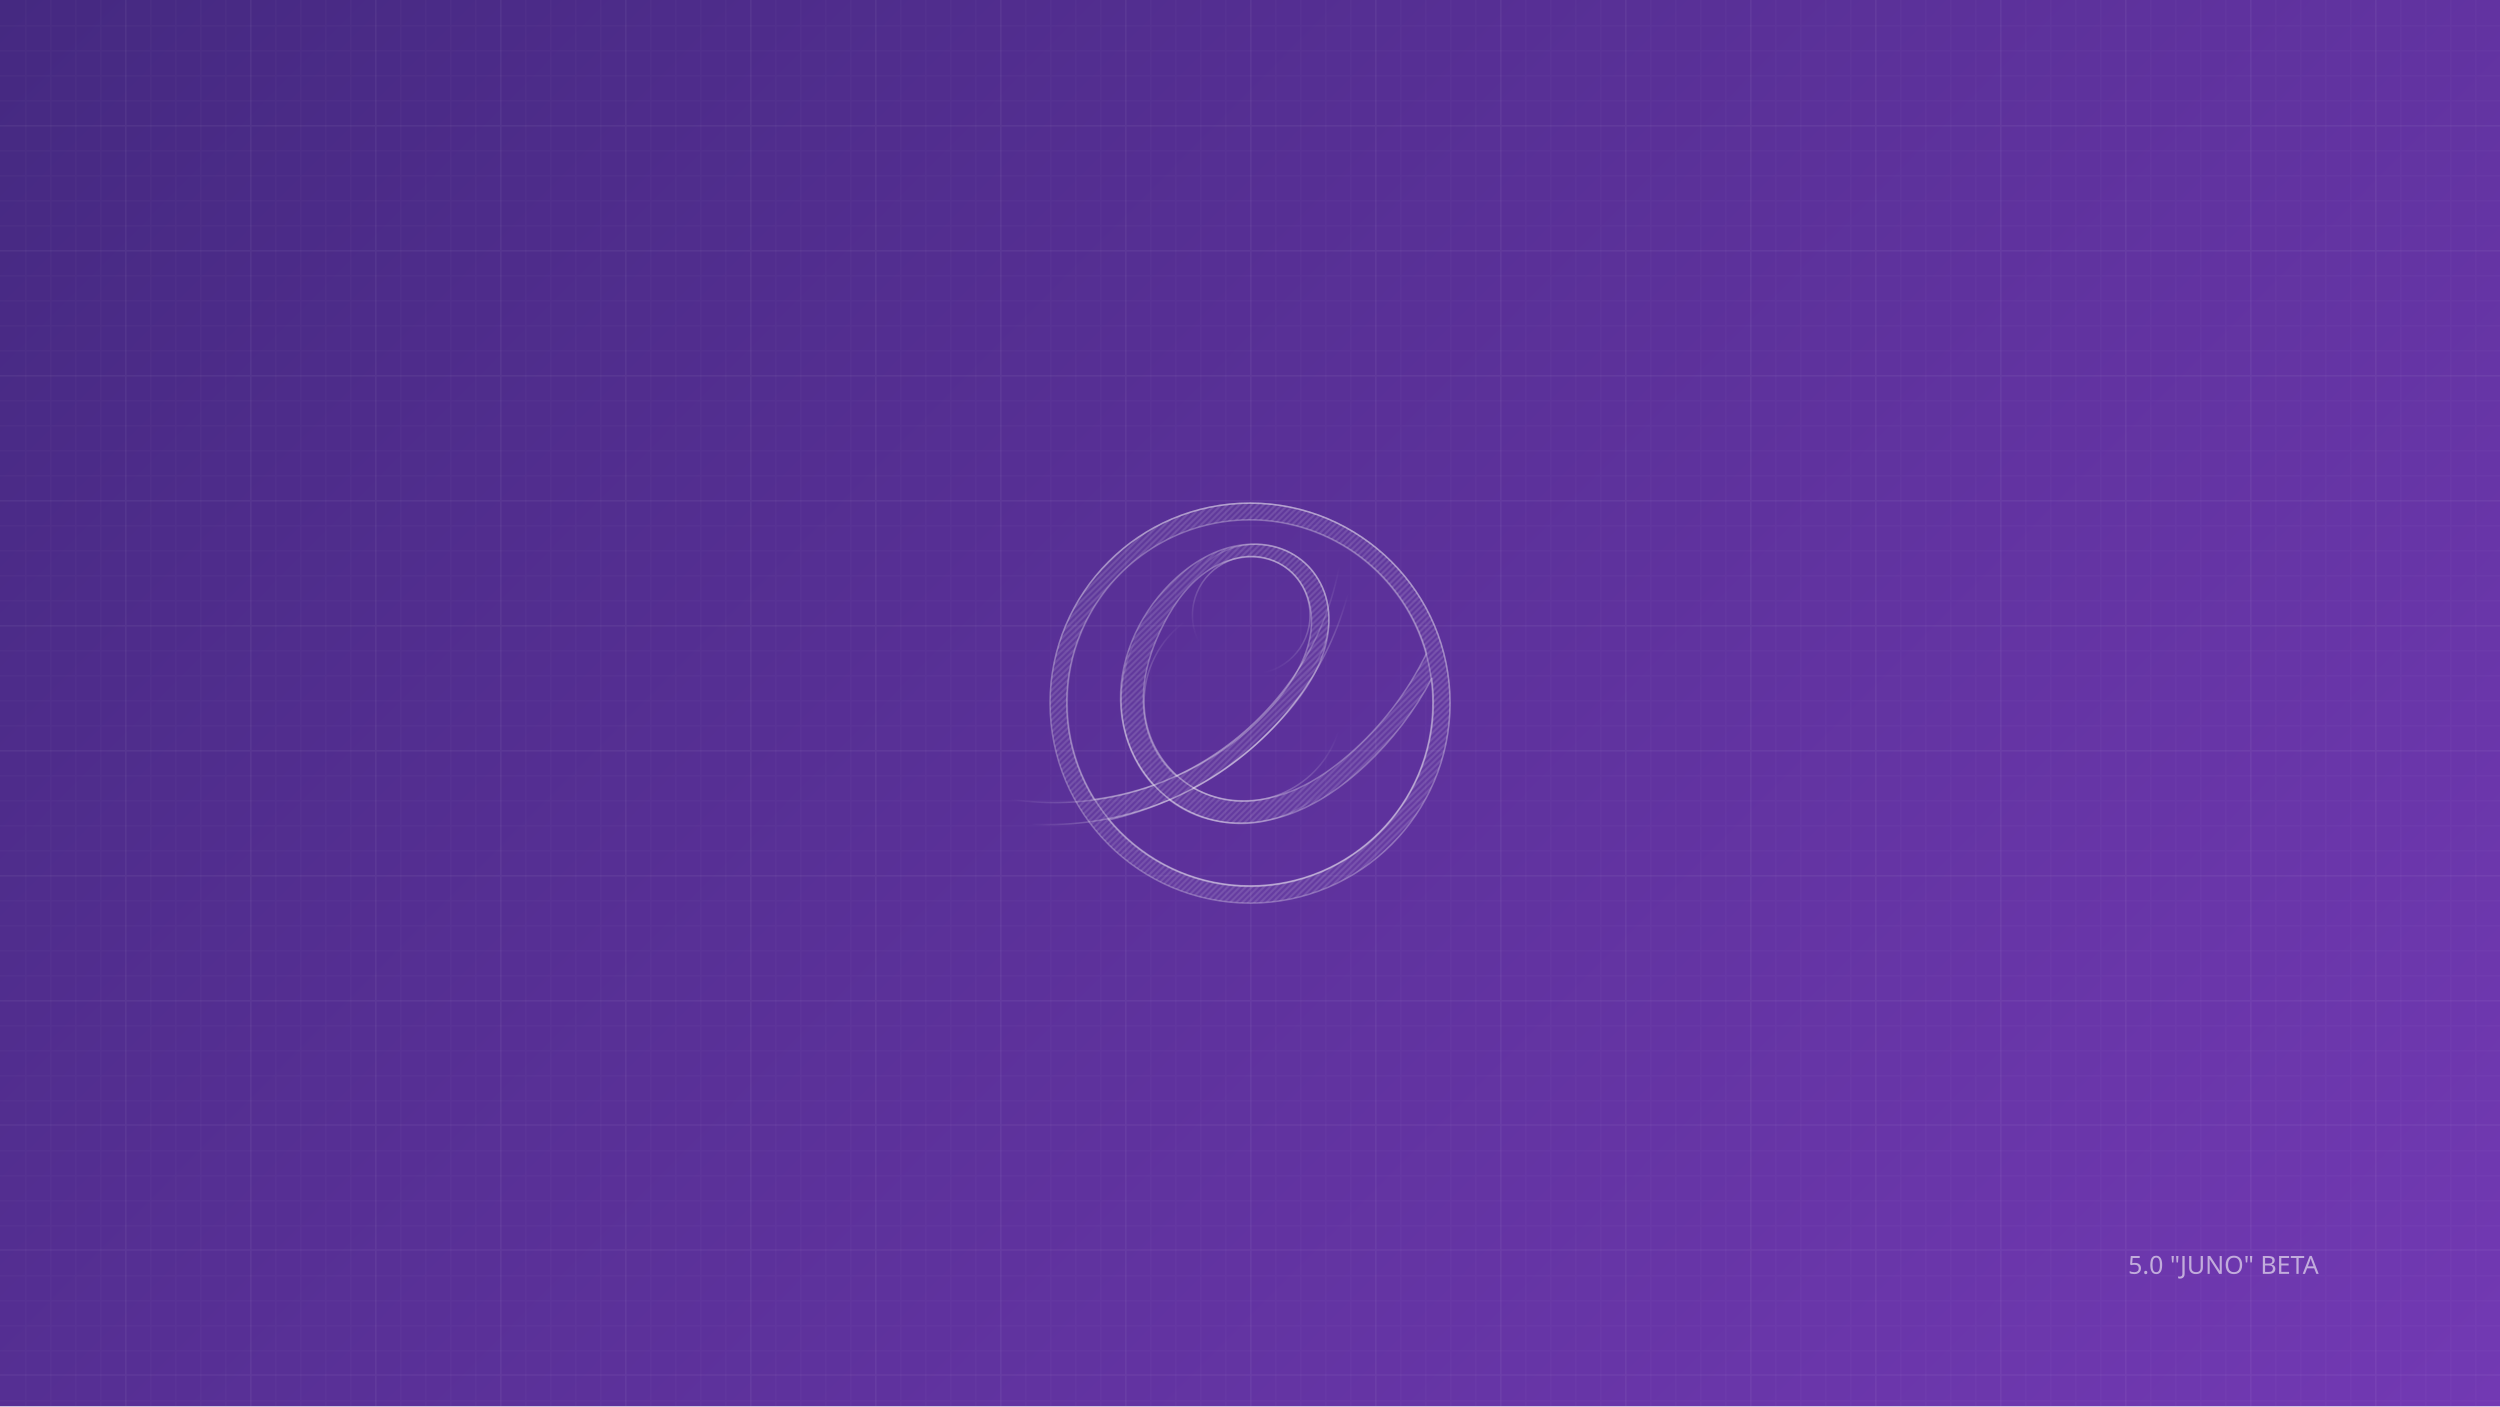
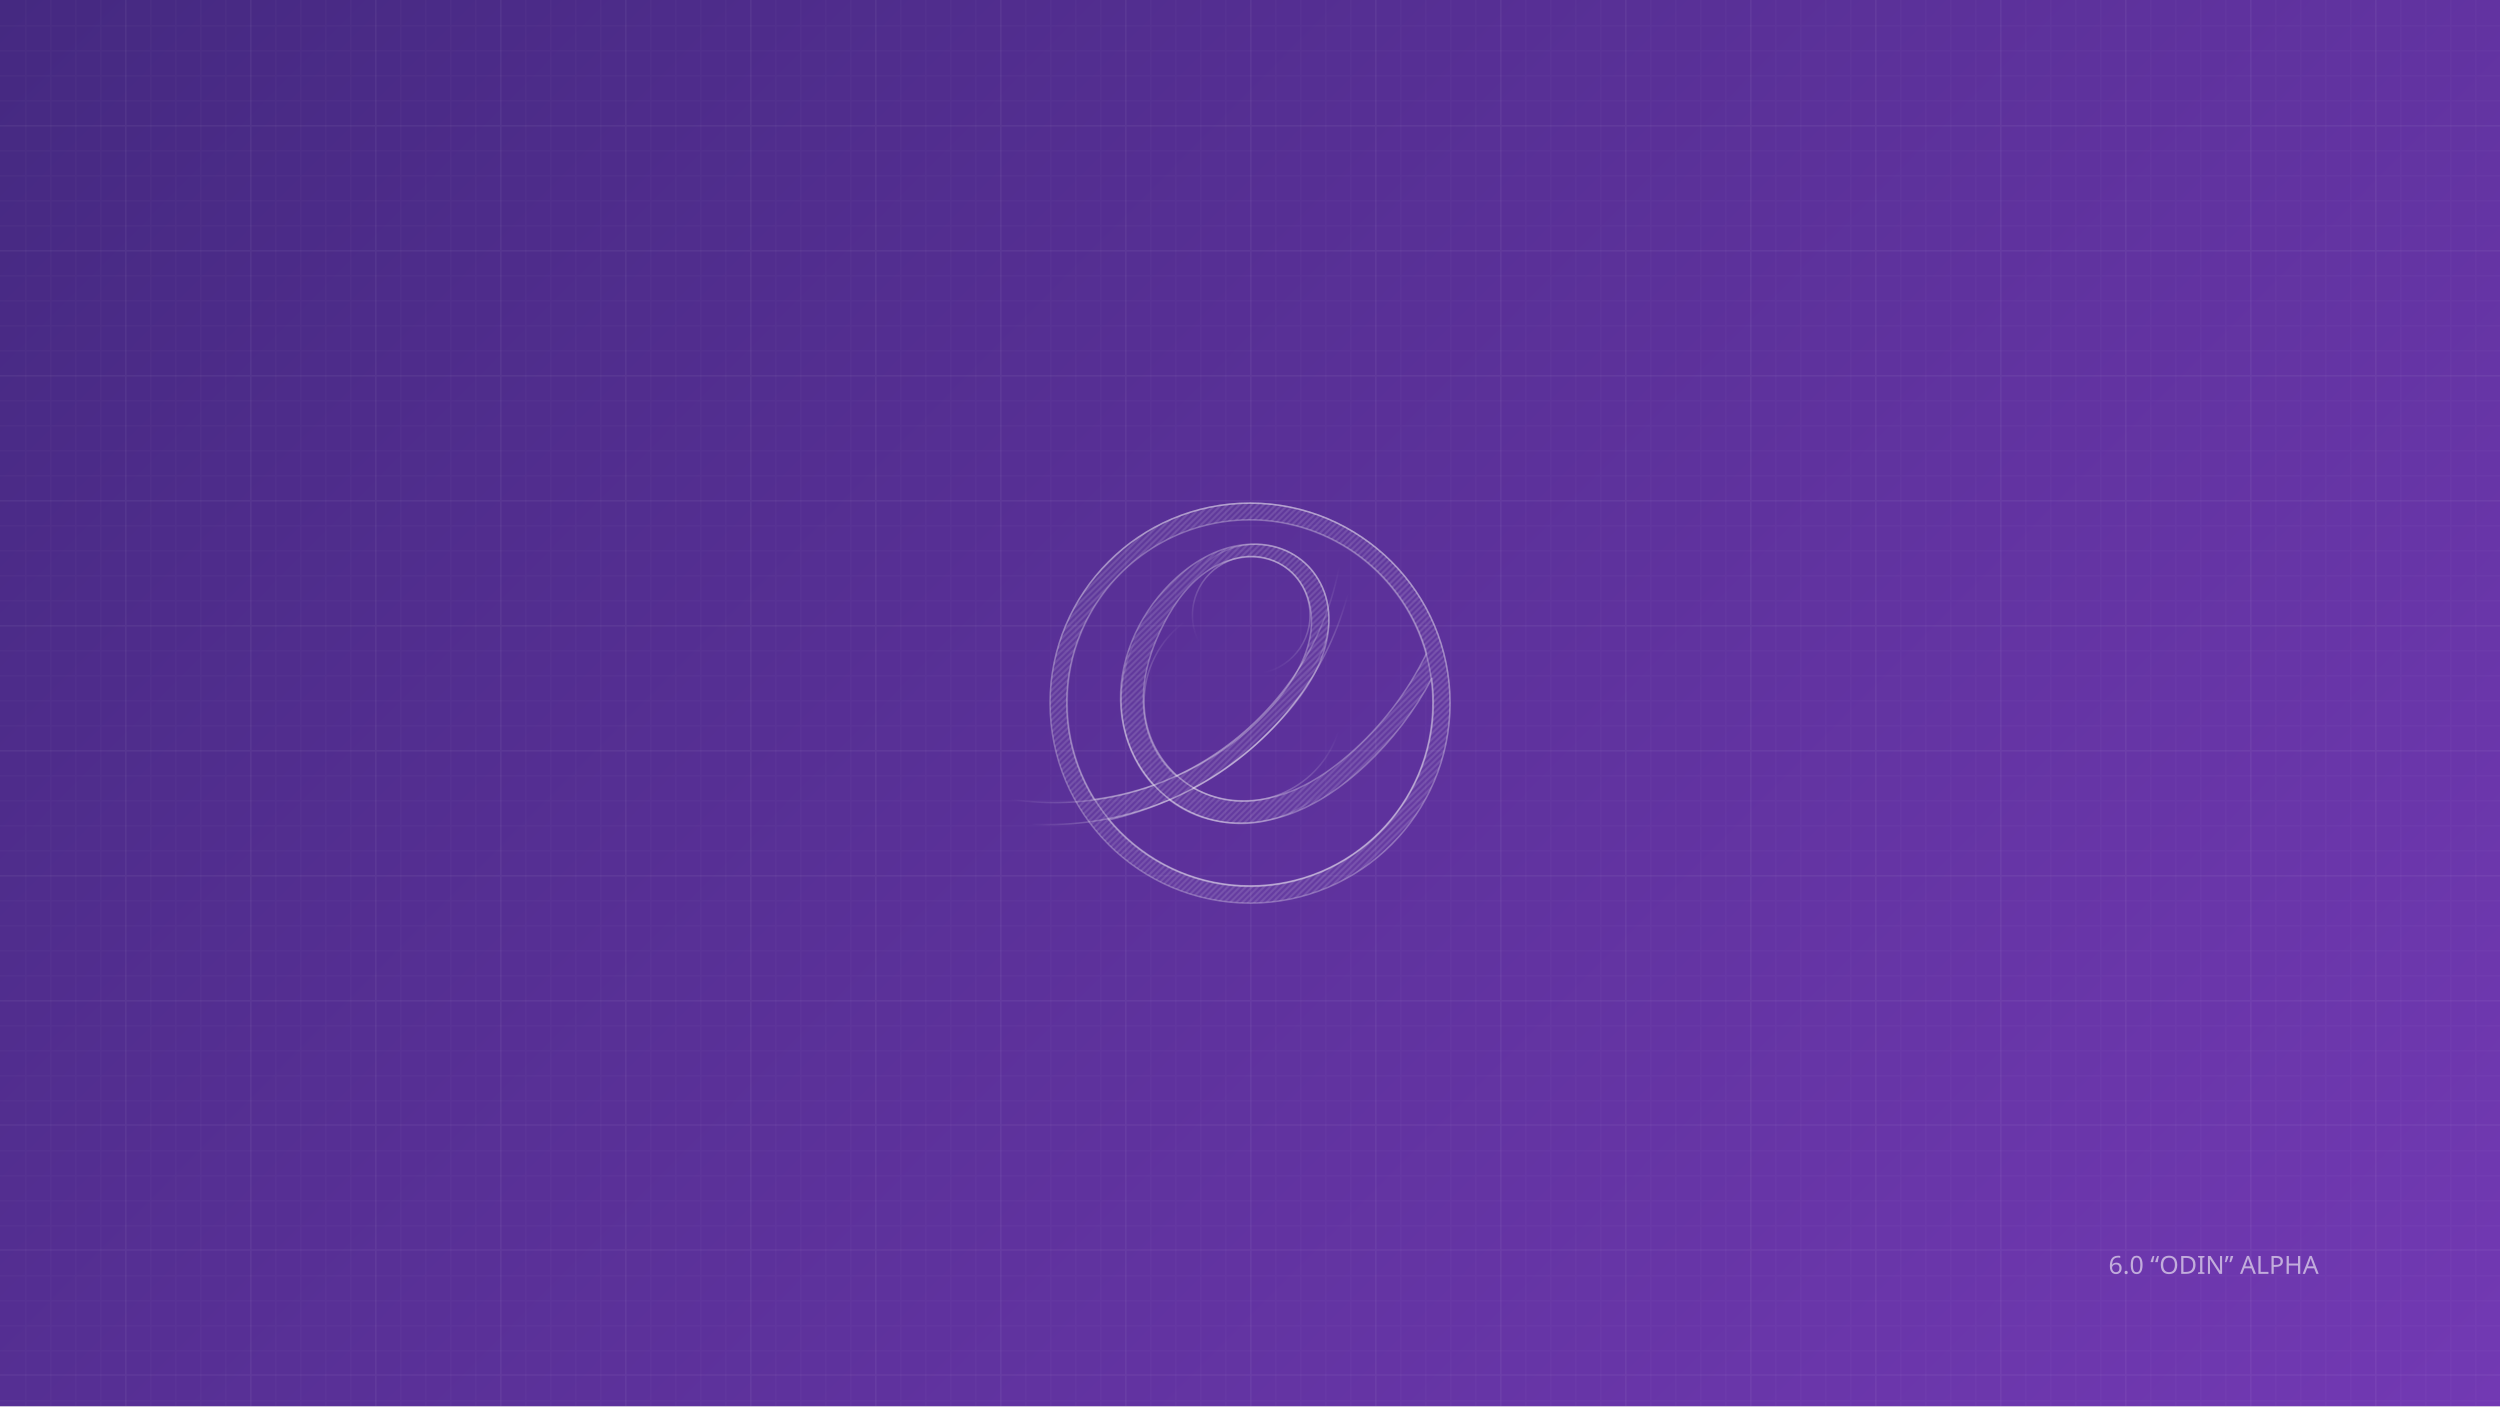
- <svg xmlns="http://www.w3.org/2000/svg" xmlns:xlink="http://www.w3.org/1999/xlink" version="1.1" id="svg2" viewBox="0 0 1600 900" height="900" width="1600">
+ <svg xmlns="http://www.w3.org/2000/svg" xmlns:xlink="http://www.w3.org/1999/xlink" width="1600" height="900" viewBox="0 0 1600 900" id="svg2" version="1.1">
  <defs id="defs4">
    <linearGradient id="linearGradient909">
-       <stop style="stop-color:#fafafa;stop-opacity:1;" offset="0" id="stop905" />
-       <stop style="stop-color:#fafafa;stop-opacity:0;" offset="1" id="stop907" />
+       <stop id="stop905" offset="0" style="stop-color:#fafafa;stop-opacity:1;" />
+       <stop id="stop907" offset="1" style="stop-color:#fafafa;stop-opacity:0;" />
    </linearGradient>
    <linearGradient id="linearGradient3128">
-       <stop id="stop3124" offset="0" style="stop-color:#fafafa;stop-opacity:0.128" />
-       <stop id="stop3126" offset="1" style="stop-color:#fafafa;stop-opacity:0.172" />
+       <stop style="stop-color:#fafafa;stop-opacity:0.128" offset="0" id="stop3124" />
+       <stop style="stop-color:#fafafa;stop-opacity:0.172" offset="1" id="stop3126" />
    </linearGradient>
    <linearGradient id="linearGradient3120">
-       <stop id="stop3116" offset="0" style="stop-color:#fafafa;stop-opacity:1;" />
-       <stop id="stop3118" offset="1" style="stop-color:#fafafa;stop-opacity:0;" />
+       <stop style="stop-color:#fafafa;stop-opacity:1;" offset="0" id="stop3116" />
+       <stop style="stop-color:#fafafa;stop-opacity:0;" offset="1" id="stop3118" />
    </linearGradient>
    <linearGradient id="linearGradient3112">
-       <stop id="stop3108" offset="0" style="stop-color:#fafafa;stop-opacity:1;" />
-       <stop id="stop3110" offset="1" style="stop-color:#fafafa;stop-opacity:0;" />
+       <stop style="stop-color:#fafafa;stop-opacity:1;" offset="0" id="stop3108" />
+       <stop style="stop-color:#fafafa;stop-opacity:0;" offset="1" id="stop3110" />
    </linearGradient>
    <linearGradient id="linearGradient3104">
-       <stop id="stop3100" offset="0" style="stop-color:#fafafa;stop-opacity:1;" />
-       <stop id="stop3102" offset="1" style="stop-color:#fafafa;stop-opacity:0;" />
+       <stop style="stop-color:#fafafa;stop-opacity:1;" offset="0" id="stop3100" />
+       <stop style="stop-color:#fafafa;stop-opacity:0;" offset="1" id="stop3102" />
    </linearGradient>
    <linearGradient id="linearGradient3072">
-       <stop id="stop3068" offset="0" style="stop-color:#fafafa;stop-opacity:1;" />
-       <stop id="stop3070" offset="1" style="stop-color:#fafafa;stop-opacity:0;" />
+       <stop style="stop-color:#fafafa;stop-opacity:1;" offset="0" id="stop3068" />
+       <stop style="stop-color:#fafafa;stop-opacity:0;" offset="1" id="stop3070" />
    </linearGradient>
    <linearGradient id="linearGradient3040">
-       <stop id="stop3036" offset="0" style="stop-color:#fafafa;stop-opacity:1;" />
-       <stop id="stop3038" offset="1" style="stop-color:#fafafa;stop-opacity:0;" />
+       <stop style="stop-color:#fafafa;stop-opacity:1;" offset="0" id="stop3036" />
+       <stop style="stop-color:#fafafa;stop-opacity:0;" offset="1" id="stop3038" />
    </linearGradient>
    <linearGradient id="linearGradient978">
-       <stop id="stop974" offset="0" style="stop-color:#452981;stop-opacity:1" />
-       <stop id="stop976" offset="1" style="stop-color:#7239b3;stop-opacity:1" />
+       <stop style="stop-color:#452981;stop-opacity:1" offset="0" id="stop974" />
+       <stop style="stop-color:#7239b3;stop-opacity:1" offset="1" id="stop976" />
    </linearGradient>
-     <linearGradient gradientTransform="matrix(2.133333,0,0,1.607143,-404.3062,-694.3787)" gradientUnits="userSpaceOnUse" y2="1143.683" x2="1106.741" y1="583.683" x1="356.741" id="linearGradient980" xlink:href="#linearGradient978" />
-     <linearGradient gradientUnits="userSpaceOnUse" y2="675.195" x2="1167.276" y1="623.76" x1="1191.983" id="linearGradient2839" xlink:href="#linearGradient2837" gradientTransform="translate(-356.7408,-243.6826)" />
+     <linearGradient xlink:href="#linearGradient978" id="linearGradient980" x1="356.741" y1="583.683" x2="1106.741" y2="1143.683" gradientUnits="userSpaceOnUse" gradientTransform="matrix(2.133333,0,0,1.607143,-404.3062,-694.3787)" />
+     <linearGradient gradientTransform="translate(-356.7408,-243.6826)" xlink:href="#linearGradient2837" id="linearGradient2839" x1="1191.983" y1="623.76" x2="1167.276" y2="675.195" gradientUnits="userSpaceOnUse" />
    <linearGradient id="linearGradient2837">
-       <stop id="stop2833" offset="0" style="stop-color:#fafafa;stop-opacity:1;" />
-       <stop id="stop2835" offset="1" style="stop-color:#fafafa;stop-opacity:0;" />
+       <stop style="stop-color:#fafafa;stop-opacity:1;" offset="0" id="stop2833" />
+       <stop style="stop-color:#fafafa;stop-opacity:0;" offset="1" id="stop2835" />
    </linearGradient>
-     <linearGradient gradientUnits="userSpaceOnUse" y2="672.224" x2="1157.736" y1="740.384" x1="1109.636" id="linearGradient2890" xlink:href="#linearGradient2837" gradientTransform="translate(-356.7408,-243.6826)" />
-     <linearGradient gradientUnits="userSpaceOnUse" y2="686.393" x2="1100.664" y1="727.926" x1="1130.027" id="linearGradient2831" xlink:href="#linearGradient2837" gradientTransform="translate(-356.7408,-243.6826)" />
-     <linearGradient gradientUnits="userSpaceOnUse" y2="258.471" x2="866.379" y1="319.527" x1="833.854" id="linearGradient3042" xlink:href="#linearGradient3040" gradientTransform="translate(3.4502266e-6,-3.0224891e-6)" />
-     <linearGradient gradientTransform="translate(1.639143,-0.705496)" gradientUnits="userSpaceOnUse" y2="809.267" x2="375.102" y1="857.598" x1="375.8" id="linearGradient3074" xlink:href="#linearGradient3072" />
-     <linearGradient gradientUnits="userSpaceOnUse" y2="838.618" x2="242.231" y1="831.831" x1="294.678" id="linearGradient3106" xlink:href="#linearGradient3104" gradientTransform="translate(4.3281726e-6,1.518704e-6)" />
-     <linearGradient gradientUnits="userSpaceOnUse" y2="483.912" x2="805.828" y1="255.772" x1="849.324" id="linearGradient3114" xlink:href="#linearGradient3112" gradientTransform="translate(4.0523423e-6,-2.1489676e-6)" />
-     <linearGradient gradientUnits="userSpaceOnUse" y2="348.173" x2="737.509" y1="548.602" x1="812.799" id="linearGradient3122" xlink:href="#linearGradient3120" gradientTransform="translate(4.0523423e-6,-2.1489676e-6)" />
-     <linearGradient gradientUnits="userSpaceOnUse" y2="599.727" x2="610.338" y1="352.823" x1="969.878" id="linearGradient3130" xlink:href="#linearGradient3128" gradientTransform="translate(4.0523423e-6,-2.1489676e-6)" />
-     <pattern patternTransform="matrix(0.9560482,0.9691312,-16.68188,16.45667,780.3066,403.7642)" id="pattern3166-3" xlink:href="#Strips1_1white-6" />
-     <pattern patternUnits="userSpaceOnUse" width="2" height="1" patternTransform="translate(0,0) scale(10,10)" id="Strips1_1white-6">
-       <rect style="fill:white;stroke:none" x="0" y="-0.5" width="1" height="2" id="rect2067-7" />
+     <linearGradient gradientTransform="translate(-356.7408,-243.6826)" xlink:href="#linearGradient2837" id="linearGradient2890" x1="1109.636" y1="740.384" x2="1157.736" y2="672.224" gradientUnits="userSpaceOnUse" />
+     <linearGradient gradientTransform="translate(-356.7408,-243.6826)" xlink:href="#linearGradient2837" id="linearGradient2831" x1="1130.027" y1="727.926" x2="1100.664" y2="686.393" gradientUnits="userSpaceOnUse" />
+     <linearGradient gradientTransform="translate(3.4502266e-6,-3.0224891e-6)" xlink:href="#linearGradient3040" id="linearGradient3042" x1="833.854" y1="319.527" x2="866.379" y2="258.471" gradientUnits="userSpaceOnUse" />
+     <linearGradient xlink:href="#linearGradient3072" id="linearGradient3074" x1="375.8" y1="857.598" x2="375.102" y2="809.267" gradientUnits="userSpaceOnUse" gradientTransform="translate(1.639143,-0.705496)" />
+     <linearGradient gradientTransform="translate(4.3281726e-6,1.518704e-6)" xlink:href="#linearGradient3104" id="linearGradient3106" x1="294.678" y1="831.831" x2="242.231" y2="838.618" gradientUnits="userSpaceOnUse" />
+     <linearGradient gradientTransform="translate(4.0523423e-6,-2.1489676e-6)" xlink:href="#linearGradient3112" id="linearGradient3114" x1="849.324" y1="255.772" x2="805.828" y2="483.912" gradientUnits="userSpaceOnUse" />
+     <linearGradient gradientTransform="translate(4.0523423e-6,-2.1489676e-6)" xlink:href="#linearGradient3120" id="linearGradient3122" x1="812.799" y1="548.602" x2="737.509" y2="348.173" gradientUnits="userSpaceOnUse" />
+     <linearGradient gradientTransform="translate(4.0523423e-6,-2.1489676e-6)" xlink:href="#linearGradient3128" id="linearGradient3130" x1="969.878" y1="352.823" x2="610.338" y2="599.727" gradientUnits="userSpaceOnUse" />
+     <pattern xlink:href="#Strips1_1white-6" id="pattern3166-3" patternTransform="matrix(0.9560482,0.9691312,-16.68188,16.45667,780.3066,403.7642)" />
+     <pattern id="Strips1_1white-6" patternTransform="translate(0,0) scale(10,10)" height="1" width="2" patternUnits="userSpaceOnUse">
+       <rect id="rect2067-7" height="2" width="1" y="-0.5" x="0" style="fill:white;stroke:none" />
    </pattern>
-     <linearGradient xlink:href="#linearGradient909" id="linearGradient911" x1="452.706" y1="785.937" x2="396.354" y2="795.364" gradientUnits="userSpaceOnUse" />
+     <linearGradient gradientUnits="userSpaceOnUse" y2="795.364" x2="396.354" y1="785.937" x1="452.706" id="linearGradient911" xlink:href="#linearGradient909" />
  </defs>
  <g id="layer3">
-     <g transform="translate(-356.7408,-243.6826)" id="layer1">
-       <rect x="356.741" y="243.683" width="1600" height="900" ry="0" rx="0" style="color:#000000;opacity:1;fill:url(#linearGradient980);fill-opacity:1;stroke-width:1" id="rect5505-21-3-8-5-2" />
+     <g id="layer1" transform="translate(-356.7408,-243.6826)">
+       <rect id="rect5505-21-3-8-5-2" style="color:#000000;opacity:1;fill:url(#linearGradient980);fill-opacity:1;stroke-width:1" rx="0" ry="0" height="900" width="1600" y="243.683" x="356.741" />
    </g>
  </g>
  <g id="layer5">
-     <path id="path1039-1-8-7-2-2-7-7" style="opacity:0.02;fill:none;stroke:#fafafa;stroke-width:1px;stroke-linecap:butt;stroke-linejoin:miter;stroke-opacity:1" d="M 1600,896.5 H 1.9999999e-5 M 1600,864.5 H 1.9999999e-5 M 1600,848.5 H 1.9999999e-5 M 1600,832.5 H 1.9999999e-5 M 1600,816.5 H 1.9999999e-5 M 1600,784.5 H 1.9999999e-5 M 1600,768.5 H 1.9999999e-5 M 1600,752.5 H 1.9999999e-5 M 1600,736.5 H 1.9999999e-5 M 1600,704.5 H 1.9999999e-5 M 1600,688.5 H 1.9999999e-5 M 1600,672.5 H 1.9999999e-5 M 1600,656.5 H 1.9999999e-5 M 1600,624.5 H 1.9999999e-5 M 1600,608.5 H 1.9999999e-5 M 1600,592.5 H 1.9999999e-5 M 1600,576.5 H 1.9999999e-5 M 1600,544.5 H 1.9999999e-5 M 1600,528.5 H 1.9999999e-5 M 1600,512.5 H 1.9999999e-5 M 1600,496.5 H 1.9999999e-5 M 1600,464.5 H 1.9999999e-5 M 1600,448.5 H 1.9999999e-5 M 1600,432.5 H 1.9999999e-5 M 1600,416.5 H 1.9999999e-5 M 1600,384.5 H 1.9999999e-5 M 1600,368.5 H 1.9999999e-5 M 1600,352.5 H 1.9999999e-5 M 1600,336.5 H 1.9999999e-5 M 1600,304.5 H 1.9999999e-5 M 1600,288.5 H 1.9999999e-5 M 1600,272.5 H 1.9999999e-5 M 1600,256.5 H 1.9999999e-5 M 1600,224.5 H 1.9999999e-5 M 1600,208.5 H 1.9999999e-5 M 1600,192.5 H 1.9999999e-5 M 1600,176.5 H 1.9999999e-5 M 1600,144.5 H 1.9999999e-5 M 1600,128.5 H 1.9999999e-5 M 1600,112.5 H 1.9999999e-5 M 1600,96.5 H 1.9999999e-5 M 1600,64.5 H 1.9999999e-5 M 1600,48.5 H 1.9999999e-5 M 1600,32.5 H 1.9999999e-5 M 1600,16.5 H 1.9999999e-5 M 1584.5,-2e-5 V 900 M 1568.5,-2e-5 V 900 M 1552.5,-2e-5 V 900 M 1536.5,-2e-5 V 900 M 1504.5,-2e-5 V 900 M 1488.5,-2e-5 V 900 M 1472.5,-2e-5 V 900 M 1456.5,-2e-5 V 900 M 1424.5,-2e-5 V 900 M 1408.5,-2e-5 V 900 M 1392.5,-2e-5 V 900 M 1376.5,-2e-5 V 900 M 1344.5,-2e-5 V 900 M 1328.5,-2e-5 V 900 M 1312.5,-2e-5 V 900 M 1296.5,-2e-5 V 900 M 1264.5,-2e-5 V 900 M 1248.5,-2e-5 V 900 M 1232.5,-2e-5 V 900 M 1216.5,-2e-5 V 900 M 1184.5,-2e-5 V 900 M 1168.5,-2e-5 V 900 M 1152.5,-2e-5 V 900 M 1136.5,-2e-5 V 900 M 1104.5,-2e-5 V 900 M 1088.5,-2e-5 V 900 M 1072.5,-2e-5 V 900 M 1056.5,-2e-5 V 900 M 1024.5,-2e-5 V 900 M 1008.5,-2e-5 V 900 M 992.5,-2e-5 V 900 M 976.5,-2e-5 V 900 M 944.5,-2e-5 V 900 M 928.5,-2e-5 V 900 M 912.5,-2e-5 V 900 M 896.5,-2e-5 V 900 M 864.5,-2e-5 V 900 M 848.5,-2e-5 V 900 M 832.5,-2e-5 V 900 M 816.5,-2e-5 V 900 M 784.5,-2e-5 V 900 M 768.5,-2e-5 V 900 M 752.5,-2e-5 V 900 M 736.5,-2e-5 V 900 M 704.5,-2e-5 V 900 M 688.5,-2e-5 V 900 M 672.5,-2e-5 V 900 M 656.5,-2e-5 V 900 M 624.5,-2e-5 V 900 M 608.5,-2e-5 V 900 M 592.5,-2e-5 V 900 M 576.5,-2e-5 V 900 M 544.5,-2e-5 V 900 M 528.5,-2e-5 V 900 M 512.5,-2e-5 V 900 M 496.5,-2e-5 V 900 M 464.5,-2e-5 V 900 M 448.5,-2e-5 V 900 M 432.5,-2e-5 V 900 M 416.5,-2e-5 V 900 M 384.5,-2e-5 V 900 M 368.5,-2e-5 V 900 M 352.5,-2e-5 V 900 M 336.5,-2e-5 V 900 M 304.5,-2e-5 V 900 M 288.5,-2e-5 V 900 M 272.5,-2e-5 V 900 M 256.5,-2e-5 V 900 M 224.5,-2e-5 V 900 M 208.5,-2e-5 V 900 M 192.5,-2e-5 V 900 M 176.5,-2e-5 V 900 M 144.5,-2e-5 V 900 M 128.5,-2e-5 V 900 M 112.5,-2e-5 V 900 M 96.5,-2e-5 V 900 M 64.5,-2e-5 V 900 M 48.5,-2e-5 V 900 M 32.5,-2e-5 V 900 M 16.5,-2e-5 V 900" />
-     <path id="path1039-1-8-7-9-0-3-5-28-3" style="opacity:0.05;fill:none;stroke:#fafafa;stroke-width:1px;stroke-linecap:butt;stroke-linejoin:miter;stroke-opacity:1" d="M 1600,880 H 0 m 1600,-80 H 0 m 1600,-80 H 0 M 640.5,-2e-5 V 900 M 560.5,-2e-5 V 900 M 480.5,-2e-5 V 900 M 400.5,-2e-5 V 900 M 320.5,-2e-5 V 900 M 240.5,-2e-5 V 900 M 160.5,-2e-5 V 900 M 80.5,-2e-5 V 900 M 1600.5,-2e-5 V 900 M 1520.5,-2e-5 V 900 M 1440.5,-2e-5 V 900 M 1360.5,-2e-5 V 900 M 1280.5,-2e-5 V 900 M 1200.5,-2e-5 V 900 M 1120.5,-2e-5 V 900 M 1040.5,-2e-5 V 900 M 960.5,-2e-5 V 900 M 880.5,-2e-5 V 900 M 800.5,-2e-5 V 900 M 720.5,-2e-5 V 900 M 1600,640.5 H 1.9999999e-5 M 1600,560.5 H 1.9999999e-5 M 1600,480.5 H 1.9999999e-5 M 1600,400.5 H 1.9999999e-5 M 1600,320.5 H 1.9999999e-5 M 1600,240.5 H 1.9999999e-5 M 1600,160.5 H 1.9999999e-5 M 1600,80.5 H 1.9999999e-5" />
+     <path d="M 1600,896.5 H 1.9999999e-5 M 1600,864.5 H 1.9999999e-5 M 1600,848.5 H 1.9999999e-5 M 1600,832.5 H 1.9999999e-5 M 1600,816.5 H 1.9999999e-5 M 1600,784.5 H 1.9999999e-5 M 1600,768.5 H 1.9999999e-5 M 1600,752.5 H 1.9999999e-5 M 1600,736.5 H 1.9999999e-5 M 1600,704.5 H 1.9999999e-5 M 1600,688.5 H 1.9999999e-5 M 1600,672.5 H 1.9999999e-5 M 1600,656.5 H 1.9999999e-5 M 1600,624.5 H 1.9999999e-5 M 1600,608.5 H 1.9999999e-5 M 1600,592.5 H 1.9999999e-5 M 1600,576.5 H 1.9999999e-5 M 1600,544.5 H 1.9999999e-5 M 1600,528.5 H 1.9999999e-5 M 1600,512.5 H 1.9999999e-5 M 1600,496.5 H 1.9999999e-5 M 1600,464.5 H 1.9999999e-5 M 1600,448.5 H 1.9999999e-5 M 1600,432.5 H 1.9999999e-5 M 1600,416.5 H 1.9999999e-5 M 1600,384.5 H 1.9999999e-5 M 1600,368.5 H 1.9999999e-5 M 1600,352.5 H 1.9999999e-5 M 1600,336.5 H 1.9999999e-5 M 1600,304.5 H 1.9999999e-5 M 1600,288.5 H 1.9999999e-5 M 1600,272.5 H 1.9999999e-5 M 1600,256.5 H 1.9999999e-5 M 1600,224.5 H 1.9999999e-5 M 1600,208.5 H 1.9999999e-5 M 1600,192.5 H 1.9999999e-5 M 1600,176.5 H 1.9999999e-5 M 1600,144.5 H 1.9999999e-5 M 1600,128.5 H 1.9999999e-5 M 1600,112.5 H 1.9999999e-5 M 1600,96.5 H 1.9999999e-5 M 1600,64.5 H 1.9999999e-5 M 1600,48.5 H 1.9999999e-5 M 1600,32.5 H 1.9999999e-5 M 1600,16.5 H 1.9999999e-5 M 1584.5,-2e-5 V 900 M 1568.5,-2e-5 V 900 M 1552.5,-2e-5 V 900 M 1536.5,-2e-5 V 900 M 1504.5,-2e-5 V 900 M 1488.5,-2e-5 V 900 M 1472.5,-2e-5 V 900 M 1456.5,-2e-5 V 900 M 1424.5,-2e-5 V 900 M 1408.5,-2e-5 V 900 M 1392.5,-2e-5 V 900 M 1376.5,-2e-5 V 900 M 1344.5,-2e-5 V 900 M 1328.5,-2e-5 V 900 M 1312.5,-2e-5 V 900 M 1296.5,-2e-5 V 900 M 1264.5,-2e-5 V 900 M 1248.5,-2e-5 V 900 M 1232.5,-2e-5 V 900 M 1216.5,-2e-5 V 900 M 1184.5,-2e-5 V 900 M 1168.5,-2e-5 V 900 M 1152.5,-2e-5 V 900 M 1136.5,-2e-5 V 900 M 1104.5,-2e-5 V 900 M 1088.5,-2e-5 V 900 M 1072.5,-2e-5 V 900 M 1056.5,-2e-5 V 900 M 1024.5,-2e-5 V 900 M 1008.5,-2e-5 V 900 M 992.5,-2e-5 V 900 M 976.5,-2e-5 V 900 M 944.5,-2e-5 V 900 M 928.5,-2e-5 V 900 M 912.5,-2e-5 V 900 M 896.5,-2e-5 V 900 M 864.5,-2e-5 V 900 M 848.5,-2e-5 V 900 M 832.5,-2e-5 V 900 M 816.5,-2e-5 V 900 M 784.5,-2e-5 V 900 M 768.5,-2e-5 V 900 M 752.5,-2e-5 V 900 M 736.5,-2e-5 V 900 M 704.5,-2e-5 V 900 M 688.5,-2e-5 V 900 M 672.5,-2e-5 V 900 M 656.5,-2e-5 V 900 M 624.5,-2e-5 V 900 M 608.5,-2e-5 V 900 M 592.5,-2e-5 V 900 M 576.5,-2e-5 V 900 M 544.5,-2e-5 V 900 M 528.5,-2e-5 V 900 M 512.5,-2e-5 V 900 M 496.5,-2e-5 V 900 M 464.5,-2e-5 V 900 M 448.5,-2e-5 V 900 M 432.5,-2e-5 V 900 M 416.5,-2e-5 V 900 M 384.5,-2e-5 V 900 M 368.5,-2e-5 V 900 M 352.5,-2e-5 V 900 M 336.5,-2e-5 V 900 M 304.5,-2e-5 V 900 M 288.5,-2e-5 V 900 M 272.5,-2e-5 V 900 M 256.5,-2e-5 V 900 M 224.5,-2e-5 V 900 M 208.5,-2e-5 V 900 M 192.5,-2e-5 V 900 M 176.5,-2e-5 V 900 M 144.5,-2e-5 V 900 M 128.5,-2e-5 V 900 M 112.5,-2e-5 V 900 M 96.5,-2e-5 V 900 M 64.5,-2e-5 V 900 M 48.5,-2e-5 V 900 M 32.5,-2e-5 V 900 M 16.5,-2e-5 V 900" style="opacity:0.02;fill:none;stroke:#fafafa;stroke-width:1px;stroke-linecap:butt;stroke-linejoin:miter;stroke-opacity:1" id="path1039-1-8-7-2-2-7-7" />
+     <path d="M 1600,880 H 0 m 1600,-80 H 0 m 1600,-80 H 0 M 640.5,-2e-5 V 900 M 560.5,-2e-5 V 900 M 480.5,-2e-5 V 900 M 400.5,-2e-5 V 900 M 320.5,-2e-5 V 900 M 240.5,-2e-5 V 900 M 160.5,-2e-5 V 900 M 80.5,-2e-5 V 900 M 1600.5,-2e-5 V 900 M 1520.5,-2e-5 V 900 M 1440.5,-2e-5 V 900 M 1360.5,-2e-5 V 900 M 1280.5,-2e-5 V 900 M 1200.5,-2e-5 V 900 M 1120.5,-2e-5 V 900 M 1040.5,-2e-5 V 900 M 960.5,-2e-5 V 900 M 880.5,-2e-5 V 900 M 800.5,-2e-5 V 900 M 720.5,-2e-5 V 900 M 1600,640.5 H 1.9999999e-5 M 1600,560.5 H 1.9999999e-5 M 1600,480.5 H 1.9999999e-5 M 1600,400.5 H 1.9999999e-5 M 1600,320.5 H 1.9999999e-5 M 1600,240.5 H 1.9999999e-5 M 1600,160.5 H 1.9999999e-5 M 1600,80.5 H 1.9999999e-5" style="opacity:0.05;fill:none;stroke:#fafafa;stroke-width:1px;stroke-linecap:butt;stroke-linejoin:miter;stroke-opacity:1" id="path1039-1-8-7-9-0-3-5-28-3" />
  </g>
-   <g style="display:none" id="layer4">
-     <path d="m 1591.4,-1 v 900 m -18.4,-900 v 900 m -36.8,-900 v 900 m -18.4,-900 v 900 m -18.4,-900 v 900 m -18.4,-900 v 900 m -36.8,-900 v 900 m -18.4,-900 v 900 m -18.4,-900 v 900 m -18.4,-900 v 900 m -36.8,-900 v 900 m -18.4,-900 v 900 m -18.4,-900 v 900 m -18.4,-900 v 900 m -34.8,-900 v 900 m -18.4,-900 v 900 m -18.4,-900 v 900 m -18.4,-900 v 900 m -36.8,-900 v 900 m -18.4,-900 v 900 m -18.4,-900 v 900 m -18.4,-900 v 900 m -36.8,-900 v 900 m -18.4,-900 v 900 m -18.4,-900 v 900 m -18.4,-900 V 899 M 986.2,-1 v 900 m -18.4,-900 v 900 m -18.4,-900 v 900 m -18.4,-900 v 900 m -34.8,-900 v 900 m -18.4,-900 v 900 m -18.4,-900 v 900 m -18.4,-900 v 900 m -36.8,-900 v 900 m -18.4,-900 v 900 m -18.4,-900 v 900 m -18.4,-900 v 900 m -36.8,-900 v 900 m -18.4,-900 v 900 m -18.4,-900 v 900 m -18.4,-900 V 899 M 620.2,-1 V 899 M 601.8,-1 V 899 M 583.4,-1 V 899 M 565,-1 V 899 M 530.2,-1 V 899 M 511.8,-1 V 899 M 493.4,-1 V 899 M 475,-1 V 899 M 438.2,-1 V 899 M 419.8,-1 V 899 M 401.4,-1 V 899 M 383,-1 V 899 M 346.2,-1 V 899 M 327.8,-1 V 899 M 309.4,-1 V 899 M 291,-1 V 899 M 254.2,-1 V 899 M 235.8,-1 V 899 M 217.4,-1 V 899 M 199,-1 V 899 M 164.2,-1 V 899 M 145.8,-1 V 899 M 127.4,-1 V 899 M 109,-1 V 899 M 72.2,-1 V 899 M 53.8,-1 V 899 M 35.4,-1 V 899 M 17,-1 v 900 m 1583,-1.4 H -3e-5 M 1600,879.2 H -3e-5 M 1600,860.8 H -3e-5 M 1600,842.4 H -3e-5 M 1600,805.6 H -3e-5 M 1600,787.2 H -3e-5 M 1600,768.8 H -3e-5 M 1600,750.4 H -3e-5 M 1600,713.6 H -3e-5 M 1600,695.2 H -3e-5 M 1600,676.8 H -3e-5 M 1600,658.4 H -3e-5 M 1600,621.6 H -3e-5 M 1600,603.2 H -3e-5 M 1600,584.8 H -3e-5 M 1600,566.4 H -3e-5 M 1600,531.6 H -3e-5 M 1600,513.2 H -3e-5 M 1600,494.8 H -3e-5 M 1600,476.4 H -3e-5 M 1600,439.6 H -3e-5 M 1600,421.2 H -3e-5 M 1600,402.8 H -3e-5 M 1600,384.4 H -3e-5 M 1600,347.6 H -3e-5 M 1600,329.2 H -3e-5 M 1600,310.8 H -3e-5 M 1600,292.4 H -3e-5 M 1600,255.6 H -3e-5 M 1600,237.2 H -3e-5 M 1600,218.8 H -3e-5 M 1600,200.4 H -3e-5 M 1600,165.6 H -3e-5 M 1600,147.2 H -3e-5 M 1600,128.8 H -3e-5 M 1600,110.4 H -3e-5 M 1600,73.6 H -3e-5 M 1600,55.2 H -3e-5 M 1600,36.8 H -3e-5 M 1600,18.4 H -3e-5" style="opacity:0.05;fill:none;stroke:#fafafa;stroke-width:1;stroke-linecap:butt;stroke-linejoin:miter;stroke-miterlimit:4;stroke-dasharray:none;stroke-opacity:1" id="path3946-5-1-6-1-3-6-7-5-3-8-5-2" />
-     <path d="m 1554.6,-1 v 900 m -92,-900 v 900 m -92,-900 v 900 m -90,-900 v 900 m -92,-900 v 900 m -92,-900 v 900 m -92,-900 V 899 M 914.6,-1 v 900 m -92,-900 v 900 m -92,-900 V 899 M 638.6,-1 V 899 M 548.6,-1 V 899 M 456.6,-1 V 899 M 364.6,-1 V 899 M 272.6,-1 V 899 M 182.6,-1 V 899 M 90.6,-1 v 900 m 1509.4,-75 H -3e-5 M 1600,732 H -3e-5 M 1600,640 H -3e-5 M 1600,550 H -3e-5 M 1600,458 H -3e-5 M 1600,366 H -3e-5 M 1600,274 H -3e-5 M 1600,184 H -3e-5 M 1600,92 H -3e-5" style="opacity:0.1;fill:none;stroke:#fafafa;stroke-width:1;stroke-linecap:butt;stroke-linejoin:miter;stroke-miterlimit:4;stroke-dasharray:none;stroke-opacity:1" id="path3946-5-1-6-1-3-5-4-0-06" />
+   <g id="layer4" style="display:none">
+     <path id="path3946-5-1-6-1-3-6-7-5-3-8-5-2" style="opacity:0.05;fill:none;stroke:#fafafa;stroke-width:1;stroke-linecap:butt;stroke-linejoin:miter;stroke-miterlimit:4;stroke-dasharray:none;stroke-opacity:1" d="m 1591.4,-1 v 900 m -18.4,-900 v 900 m -36.8,-900 v 900 m -18.4,-900 v 900 m -18.4,-900 v 900 m -18.4,-900 v 900 m -36.8,-900 v 900 m -18.4,-900 v 900 m -18.4,-900 v 900 m -18.4,-900 v 900 m -36.8,-900 v 900 m -18.4,-900 v 900 m -18.4,-900 v 900 m -18.4,-900 v 900 m -34.8,-900 v 900 m -18.4,-900 v 900 m -18.4,-900 v 900 m -18.4,-900 v 900 m -36.8,-900 v 900 m -18.4,-900 v 900 m -18.4,-900 v 900 m -18.4,-900 v 900 m -36.8,-900 v 900 m -18.4,-900 v 900 m -18.4,-900 v 900 m -18.4,-900 V 899 M 986.2,-1 v 900 m -18.4,-900 v 900 m -18.4,-900 v 900 m -18.4,-900 v 900 m -34.8,-900 v 900 m -18.4,-900 v 900 m -18.4,-900 v 900 m -18.4,-900 v 900 m -36.8,-900 v 900 m -18.4,-900 v 900 m -18.4,-900 v 900 m -18.4,-900 v 900 m -36.8,-900 v 900 m -18.4,-900 v 900 m -18.4,-900 v 900 m -18.4,-900 V 899 M 620.2,-1 V 899 M 601.8,-1 V 899 M 583.4,-1 V 899 M 565,-1 V 899 M 530.2,-1 V 899 M 511.8,-1 V 899 M 493.4,-1 V 899 M 475,-1 V 899 M 438.2,-1 V 899 M 419.8,-1 V 899 M 401.4,-1 V 899 M 383,-1 V 899 M 346.2,-1 V 899 M 327.8,-1 V 899 M 309.4,-1 V 899 M 291,-1 V 899 M 254.2,-1 V 899 M 235.8,-1 V 899 M 217.4,-1 V 899 M 199,-1 V 899 M 164.2,-1 V 899 M 145.8,-1 V 899 M 127.4,-1 V 899 M 109,-1 V 899 M 72.2,-1 V 899 M 53.8,-1 V 899 M 35.4,-1 V 899 M 17,-1 v 900 m 1583,-1.4 H -3e-5 M 1600,879.2 H -3e-5 M 1600,860.8 H -3e-5 M 1600,842.4 H -3e-5 M 1600,805.6 H -3e-5 M 1600,787.2 H -3e-5 M 1600,768.8 H -3e-5 M 1600,750.4 H -3e-5 M 1600,713.6 H -3e-5 M 1600,695.2 H -3e-5 M 1600,676.8 H -3e-5 M 1600,658.4 H -3e-5 M 1600,621.6 H -3e-5 M 1600,603.2 H -3e-5 M 1600,584.8 H -3e-5 M 1600,566.4 H -3e-5 M 1600,531.6 H -3e-5 M 1600,513.2 H -3e-5 M 1600,494.8 H -3e-5 M 1600,476.4 H -3e-5 M 1600,439.6 H -3e-5 M 1600,421.2 H -3e-5 M 1600,402.8 H -3e-5 M 1600,384.4 H -3e-5 M 1600,347.6 H -3e-5 M 1600,329.2 H -3e-5 M 1600,310.8 H -3e-5 M 1600,292.4 H -3e-5 M 1600,255.6 H -3e-5 M 1600,237.2 H -3e-5 M 1600,218.8 H -3e-5 M 1600,200.4 H -3e-5 M 1600,165.6 H -3e-5 M 1600,147.2 H -3e-5 M 1600,128.8 H -3e-5 M 1600,110.4 H -3e-5 M 1600,73.6 H -3e-5 M 1600,55.2 H -3e-5 M 1600,36.8 H -3e-5 M 1600,18.4 H -3e-5" />
+     <path id="path3946-5-1-6-1-3-5-4-0-06" style="opacity:0.1;fill:none;stroke:#fafafa;stroke-width:1;stroke-linecap:butt;stroke-linejoin:miter;stroke-miterlimit:4;stroke-dasharray:none;stroke-opacity:1" d="m 1554.6,-1 v 900 m -92,-900 v 900 m -92,-900 v 900 m -90,-900 v 900 m -92,-900 v 900 m -92,-900 v 900 m -92,-900 V 899 M 914.6,-1 v 900 m -92,-900 v 900 m -92,-900 V 899 M 638.6,-1 V 899 M 548.6,-1 V 899 M 456.6,-1 V 899 M 364.6,-1 V 899 M 272.6,-1 V 899 M 182.6,-1 V 899 M 90.6,-1 v 900 m 1509.4,-75 H -3e-5 M 1600,732 H -3e-5 M 1600,640 H -3e-5 M 1600,550 H -3e-5 M 1600,458 H -3e-5 M 1600,366 H -3e-5 M 1600,274 H -3e-5 M 1600,184 H -3e-5 M 1600,92 H -3e-5" />
  </g>
  <g id="layer2">
-     <path d="m 800.036,322 a 128,128 0 1 0 0,256 128,128 0 0 0 0,-256 z m 0,10.661 a 117.394,117.394 0 0 1 112.951,85.449 203.593,203.593 0 0 1 -49.737,64.859 c -9.966,8.631 -20.846,16.329 -32.859,21.742 -12.014,5.413 -25.234,8.485 -38.382,7.735 a 66.414,66.414 0 0 1 -28.306,-8.119 213.504,213.504 0 0 0 60.599,-48.859 c 11.118,-13.019 20.846,-27.831 24.594,-44.544 1.865,-8.357 2.194,-17.115 0.439,-25.49 a 47.141,47.141 0 0 0 -11.502,-22.619 46.135,46.135 0 0 0 -21.321,-12.635 56.064,56.064 0 0 0 -24.869,-0.914 c -16.457,3.017 -31.159,12.599 -42.953,24.466 -20.773,20.937 -33.627,50.469 -31.269,79.89 1.17,14.702 6.107,29.147 14.555,41.234 1.883,2.688 3.95,5.266 6.162,7.698 -12.288,4.315 -25.033,7.369 -37.943,9.106 a 117.339,117.339 0 0 1 99.84,-178.981 z m 0.75,23.717 c 8.247,0 16.549,2.505 23.131,7.479 5.943,4.48 10.331,10.843 12.818,17.847 2.487,7.003 3.127,14.61 2.286,21.998 -1.701,14.757 -9.143,28.306 -18.158,40.119 -15.927,20.955 -37.12,37.705 -60.654,49.445 -2.414,1.207 -4.864,2.341 -7.314,3.438 A 60.562,60.562 0 0 1 740.022,480.976 c -7.003,-12.398 -9.326,-27.099 -7.954,-41.271 1.353,-14.153 6.217,-27.794 12.745,-40.448 7.57,-14.665 17.883,-28.544 32.329,-36.517 7.223,-3.986 15.397,-6.382 23.643,-6.363 z m 115.529,77.915 a 117.339,117.339 0 0 1 -206.72,90.459 211.2,211.2 0 0 0 38.729,-12.855 c 5.449,4.151 11.465,7.552 17.865,10.002 18.414,7.058 39.314,6.034 57.947,-0.421 18.633,-6.455 35.145,-18.03 49.554,-31.488 a 213.321,213.321 0 0 0 42.642,-55.698 z" overflow="visible" style="color:#bebebe;overflow:visible;opacity:0.12;fill:url(#pattern3166-3);fill-opacity:1;stroke:none;stroke-width:1;stroke-opacity:0.979;marker:none" id="path1334-8" />
-     <path d="m 800.036,322 a 128,128 0 1 0 0,256 128,128 0 0 0 0,-256 z m 0,10.661 a 117.394,117.394 0 0 1 112.951,85.449 203.593,203.593 0 0 1 -49.737,64.859 c -9.966,8.631 -20.846,16.329 -32.859,21.742 -12.014,5.413 -25.234,8.485 -38.382,7.735 a 66.414,66.414 0 0 1 -28.306,-8.119 213.504,213.504 0 0 0 60.599,-48.859 c 11.118,-13.019 20.846,-27.831 24.594,-44.544 1.865,-8.357 2.194,-17.115 0.439,-25.49 a 47.141,47.141 0 0 0 -11.502,-22.619 46.135,46.135 0 0 0 -21.321,-12.635 56.064,56.064 0 0 0 -24.869,-0.914 c -16.457,3.017 -31.159,12.599 -42.953,24.466 -20.773,20.937 -33.627,50.469 -31.269,79.89 1.17,14.702 6.107,29.147 14.555,41.234 1.883,2.688 3.95,5.266 6.162,7.698 -12.288,4.315 -25.033,7.369 -37.943,9.106 a 117.339,117.339 0 0 1 99.84,-178.981 z m 0.75,23.717 c 8.247,0 16.549,2.505 23.131,7.479 5.943,4.48 10.331,10.843 12.818,17.847 2.487,7.003 3.127,14.61 2.286,21.998 -1.701,14.757 -9.143,28.306 -18.158,40.119 -15.927,20.955 -37.12,37.705 -60.654,49.445 -2.414,1.207 -4.864,2.341 -7.314,3.438 A 60.562,60.562 0 0 1 740.022,480.976 c -7.003,-12.398 -9.326,-27.099 -7.954,-41.271 1.353,-14.153 6.217,-27.794 12.745,-40.448 7.57,-14.665 17.883,-28.544 32.329,-36.517 7.223,-3.986 15.397,-6.382 23.643,-6.363 z m 115.529,77.915 a 117.339,117.339 0 0 1 -206.72,90.459 211.2,211.2 0 0 0 38.729,-12.855 c 5.449,4.151 11.465,7.552 17.865,10.002 18.414,7.058 39.314,6.034 57.947,-0.421 18.633,-6.455 35.145,-18.03 49.554,-31.488 a 213.321,213.321 0 0 0 42.642,-55.698 z" overflow="visible" style="color:#bebebe;overflow:visible;opacity:0.299;fill:url(#linearGradient3130);fill-opacity:1;stroke:#fafafa;stroke-width:1;stroke-opacity:0.979;marker:none" id="path1334" />
-     <circle style="opacity:0.322;vector-effect:none;fill:none;fill-opacity:0.239;stroke:url(#linearGradient2839);stroke-width:1;stroke-linecap:butt;stroke-linejoin:round;stroke-miterlimit:4;stroke-dasharray:none;stroke-dashoffset:0;stroke-opacity:1" id="path2808" cx="800.801" cy="393.729" r="37.642" />
-     <circle style="opacity:0.369;vector-effect:none;fill:none;fill-opacity:0.239;stroke:url(#linearGradient2831);stroke-width:1;stroke-linecap:butt;stroke-linejoin:round;stroke-miterlimit:4;stroke-dasharray:none;stroke-dashoffset:0;stroke-opacity:1" id="path2808-5" cx="675.067" cy="328.515" r="185.147" />
-     <circle style="opacity:0.53;vector-effect:none;fill:none;fill-opacity:0.173;stroke:url(#linearGradient3114);stroke-width:1;stroke-linecap:butt;stroke-linejoin:round;stroke-miterlimit:4;stroke-dasharray:none;stroke-dashoffset:0;stroke-opacity:0.979" id="path2841" cx="800.036" cy="450" r="128" />
-     <circle style="opacity:0.467;vector-effect:none;fill:none;fill-opacity:0.173;stroke:url(#linearGradient3122);stroke-width:1;stroke-linecap:butt;stroke-linejoin:round;stroke-miterlimit:4;stroke-dasharray:none;stroke-dashoffset:0;stroke-opacity:0.979" id="path2841-5" cx="800.036" cy="450" r="117" />
-     <circle style="opacity:0.387;vector-effect:none;fill:none;fill-opacity:0.173;stroke:url(#linearGradient2890);stroke-width:1;stroke-linecap:butt;stroke-linejoin:round;stroke-miterlimit:4;stroke-dasharray:none;stroke-dashoffset:0;stroke-opacity:0.979" id="path2882" cx="795.807" cy="449.184" r="63.575" />
-     <ellipse style="opacity:0.439;vector-effect:none;fill:none;fill-opacity:0.173;stroke:url(#linearGradient3042);stroke-width:1;stroke-linecap:butt;stroke-linejoin:round;stroke-miterlimit:4;stroke-dasharray:none;stroke-dashoffset:0;stroke-opacity:1" id="path2882-7" cx="876.787" cy="252.004" rx="77.747" ry="80.433" transform="matrix(0.9732509,0.2297448,-0.2297464,0.9732505,0,0)" />
-     <ellipse style="opacity:0.484;vector-effect:none;fill:none;fill-opacity:0.239;stroke:url(#linearGradient3074);stroke-width:1;stroke-linecap:butt;stroke-linejoin:round;stroke-miterlimit:4;stroke-dasharray:none;stroke-dashoffset:0;stroke-opacity:1" id="path2808-5-5" cx="359.493" cy="660.231" rx="196.326" ry="193.243" transform="rotate(-35.10258)" />
-     <path style="opacity:0.46;vector-effect:none;fill:none;fill-opacity:0.239;stroke:url(#linearGradient3106);stroke-width:1;stroke-linecap:butt;stroke-linejoin:round;stroke-miterlimit:4;stroke-dasharray:none;stroke-dashoffset:0;stroke-opacity:1" id="path2808-4" transform="rotate(-47.27249)" ry="48.299" rx="50.538" cy="859.139" cx="251.245" d="" />
-     <text xml:space="preserve" style="font-style:normal;font-variant:normal;font-weight:normal;font-stretch:normal;font-size:16px;line-height:1.25;font-family:Chilanka;-inkscape-font-specification:'Chilanka, Normal';font-variant-ligatures:normal;font-variant-caps:normal;font-variant-numeric:normal;font-feature-settings:normal;text-align:end;letter-spacing:0px;word-spacing:0px;writing-mode:lr-tb;text-anchor:end;opacity:0.6;fill:#fafafa;fill-opacity:1;stroke:none" x="1504.761" y="815.256" id="text1258">
-       <tspan id="tspan1256" x="1504.761" y="815.256">5.0 "JUNO" BETA</tspan>
+     <path id="path1334-8" style="color:#bebebe;overflow:visible;opacity:0.12;fill:url(#pattern3166-3);fill-opacity:1;stroke:none;stroke-width:1;stroke-opacity:0.979;marker:none" overflow="visible" d="m 800.036,322 a 128,128 0 1 0 0,256 128,128 0 0 0 0,-256 z m 0,10.661 a 117.394,117.394 0 0 1 112.951,85.449 203.593,203.593 0 0 1 -49.737,64.859 c -9.966,8.631 -20.846,16.329 -32.859,21.742 -12.014,5.413 -25.234,8.485 -38.382,7.735 a 66.414,66.414 0 0 1 -28.306,-8.119 213.504,213.504 0 0 0 60.599,-48.859 c 11.118,-13.019 20.846,-27.831 24.594,-44.544 1.865,-8.357 2.194,-17.115 0.439,-25.49 a 47.141,47.141 0 0 0 -11.502,-22.619 46.135,46.135 0 0 0 -21.321,-12.635 56.064,56.064 0 0 0 -24.869,-0.914 c -16.457,3.017 -31.159,12.599 -42.953,24.466 -20.773,20.937 -33.627,50.469 -31.269,79.89 1.17,14.702 6.107,29.147 14.555,41.234 1.883,2.688 3.95,5.266 6.162,7.698 -12.288,4.315 -25.033,7.369 -37.943,9.106 a 117.339,117.339 0 0 1 99.84,-178.981 z m 0.75,23.717 c 8.247,0 16.549,2.505 23.131,7.479 5.943,4.48 10.331,10.843 12.818,17.847 2.487,7.003 3.127,14.61 2.286,21.998 -1.701,14.757 -9.143,28.306 -18.158,40.119 -15.927,20.955 -37.12,37.705 -60.654,49.445 -2.414,1.207 -4.864,2.341 -7.314,3.438 A 60.562,60.562 0 0 1 740.022,480.976 c -7.003,-12.398 -9.326,-27.099 -7.954,-41.271 1.353,-14.153 6.217,-27.794 12.745,-40.448 7.57,-14.665 17.883,-28.544 32.329,-36.517 7.223,-3.986 15.397,-6.382 23.643,-6.363 z m 115.529,77.915 a 117.339,117.339 0 0 1 -206.72,90.459 211.2,211.2 0 0 0 38.729,-12.855 c 5.449,4.151 11.465,7.552 17.865,10.002 18.414,7.058 39.314,6.034 57.947,-0.421 18.633,-6.455 35.145,-18.03 49.554,-31.488 a 213.321,213.321 0 0 0 42.642,-55.698 z" />
+     <path id="path1334" style="color:#bebebe;overflow:visible;opacity:0.299;fill:url(#linearGradient3130);fill-opacity:1;stroke:#fafafa;stroke-width:1;stroke-opacity:0.979;marker:none" overflow="visible" d="m 800.036,322 a 128,128 0 1 0 0,256 128,128 0 0 0 0,-256 z m 0,10.661 a 117.394,117.394 0 0 1 112.951,85.449 203.593,203.593 0 0 1 -49.737,64.859 c -9.966,8.631 -20.846,16.329 -32.859,21.742 -12.014,5.413 -25.234,8.485 -38.382,7.735 a 66.414,66.414 0 0 1 -28.306,-8.119 213.504,213.504 0 0 0 60.599,-48.859 c 11.118,-13.019 20.846,-27.831 24.594,-44.544 1.865,-8.357 2.194,-17.115 0.439,-25.49 a 47.141,47.141 0 0 0 -11.502,-22.619 46.135,46.135 0 0 0 -21.321,-12.635 56.064,56.064 0 0 0 -24.869,-0.914 c -16.457,3.017 -31.159,12.599 -42.953,24.466 -20.773,20.937 -33.627,50.469 -31.269,79.89 1.17,14.702 6.107,29.147 14.555,41.234 1.883,2.688 3.95,5.266 6.162,7.698 -12.288,4.315 -25.033,7.369 -37.943,9.106 a 117.339,117.339 0 0 1 99.84,-178.981 z m 0.75,23.717 c 8.247,0 16.549,2.505 23.131,7.479 5.943,4.48 10.331,10.843 12.818,17.847 2.487,7.003 3.127,14.61 2.286,21.998 -1.701,14.757 -9.143,28.306 -18.158,40.119 -15.927,20.955 -37.12,37.705 -60.654,49.445 -2.414,1.207 -4.864,2.341 -7.314,3.438 A 60.562,60.562 0 0 1 740.022,480.976 c -7.003,-12.398 -9.326,-27.099 -7.954,-41.271 1.353,-14.153 6.217,-27.794 12.745,-40.448 7.57,-14.665 17.883,-28.544 32.329,-36.517 7.223,-3.986 15.397,-6.382 23.643,-6.363 z m 115.529,77.915 a 117.339,117.339 0 0 1 -206.72,90.459 211.2,211.2 0 0 0 38.729,-12.855 c 5.449,4.151 11.465,7.552 17.865,10.002 18.414,7.058 39.314,6.034 57.947,-0.421 18.633,-6.455 35.145,-18.03 49.554,-31.488 a 213.321,213.321 0 0 0 42.642,-55.698 z" />
+     <circle r="37.642" cy="393.729" cx="800.801" id="path2808" style="opacity:0.322;vector-effect:none;fill:none;fill-opacity:0.239;stroke:url(#linearGradient2839);stroke-width:1;stroke-linecap:butt;stroke-linejoin:round;stroke-miterlimit:4;stroke-dasharray:none;stroke-dashoffset:0;stroke-opacity:1" />
+     <circle r="185.147" cy="328.515" cx="675.067" id="path2808-5" style="opacity:0.369;vector-effect:none;fill:none;fill-opacity:0.239;stroke:url(#linearGradient2831);stroke-width:1;stroke-linecap:butt;stroke-linejoin:round;stroke-miterlimit:4;stroke-dasharray:none;stroke-dashoffset:0;stroke-opacity:1" />
+     <circle r="128" cy="450" cx="800.036" id="path2841" style="opacity:0.53;vector-effect:none;fill:none;fill-opacity:0.173;stroke:url(#linearGradient3114);stroke-width:1;stroke-linecap:butt;stroke-linejoin:round;stroke-miterlimit:4;stroke-dasharray:none;stroke-dashoffset:0;stroke-opacity:0.979" />
+     <circle r="117" cy="450" cx="800.036" id="path2841-5" style="opacity:0.467;vector-effect:none;fill:none;fill-opacity:0.173;stroke:url(#linearGradient3122);stroke-width:1;stroke-linecap:butt;stroke-linejoin:round;stroke-miterlimit:4;stroke-dasharray:none;stroke-dashoffset:0;stroke-opacity:0.979" />
+     <circle r="63.575" cy="449.184" cx="795.807" id="path2882" style="opacity:0.387;vector-effect:none;fill:none;fill-opacity:0.173;stroke:url(#linearGradient2890);stroke-width:1;stroke-linecap:butt;stroke-linejoin:round;stroke-miterlimit:4;stroke-dasharray:none;stroke-dashoffset:0;stroke-opacity:0.979" />
+     <ellipse transform="matrix(0.9732509,0.2297448,-0.2297464,0.9732505,0,0)" ry="80.433" rx="77.747" cy="252.004" cx="876.787" id="path2882-7" style="opacity:0.439;vector-effect:none;fill:none;fill-opacity:0.173;stroke:url(#linearGradient3042);stroke-width:1;stroke-linecap:butt;stroke-linejoin:round;stroke-miterlimit:4;stroke-dasharray:none;stroke-dashoffset:0;stroke-opacity:1" />
+     <ellipse transform="rotate(-35.10258)" ry="193.243" rx="196.326" cy="660.231" cx="359.493" id="path2808-5-5" style="opacity:0.484;vector-effect:none;fill:none;fill-opacity:0.239;stroke:url(#linearGradient3074);stroke-width:1;stroke-linecap:butt;stroke-linejoin:round;stroke-miterlimit:4;stroke-dasharray:none;stroke-dashoffset:0;stroke-opacity:1" />
+     <path d="" cx="251.245" cy="859.139" rx="50.538" ry="48.299" transform="rotate(-47.27249)" id="path2808-4" style="opacity:0.46;vector-effect:none;fill:none;fill-opacity:0.239;stroke:url(#linearGradient3106);stroke-width:1;stroke-linecap:butt;stroke-linejoin:round;stroke-miterlimit:4;stroke-dasharray:none;stroke-dashoffset:0;stroke-opacity:1" />
+     <text id="text1258" y="815.256" x="1504.761" style="font-style:normal;font-variant:normal;font-weight:normal;font-stretch:normal;font-size:16px;line-height:1.25;font-family:Chilanka;-inkscape-font-specification:'Chilanka, Normal';font-variant-ligatures:normal;font-variant-caps:normal;font-variant-numeric:normal;font-feature-settings:normal;text-align:end;letter-spacing:0px;word-spacing:0px;writing-mode:lr-tb;text-anchor:end;opacity:0.6;fill:#fafafa;fill-opacity:1;stroke:none" xml:space="preserve">
+       <tspan y="815.256" x="1504.761" id="tspan1256">6.0 “ODIN” ALPHA</tspan>
    </text>
-     <ellipse style="opacity:0.322;vector-effect:none;fill:none;fill-opacity:0.239;stroke:url(#linearGradient911);stroke-width:1;stroke-linecap:butt;stroke-linejoin:round;stroke-miterlimit:4;stroke-dasharray:none;stroke-dashoffset:0;stroke-opacity:1" id="path2808-7" cx="408.261" cy="807.953" rx="49.444" ry="48.121" transform="matrix(0.7872035,-0.6166933,0.5951016,0.8036505,0,0)" />
+     <ellipse transform="matrix(0.7872035,-0.6166933,0.5951016,0.8036505,0,0)" ry="48.121" rx="49.444" cy="807.953" cx="408.261" id="path2808-7" style="opacity:0.322;vector-effect:none;fill:none;fill-opacity:0.239;stroke:url(#linearGradient911);stroke-width:1;stroke-linecap:butt;stroke-linejoin:round;stroke-miterlimit:4;stroke-dasharray:none;stroke-dashoffset:0;stroke-opacity:1" />
  </g>
</svg>
